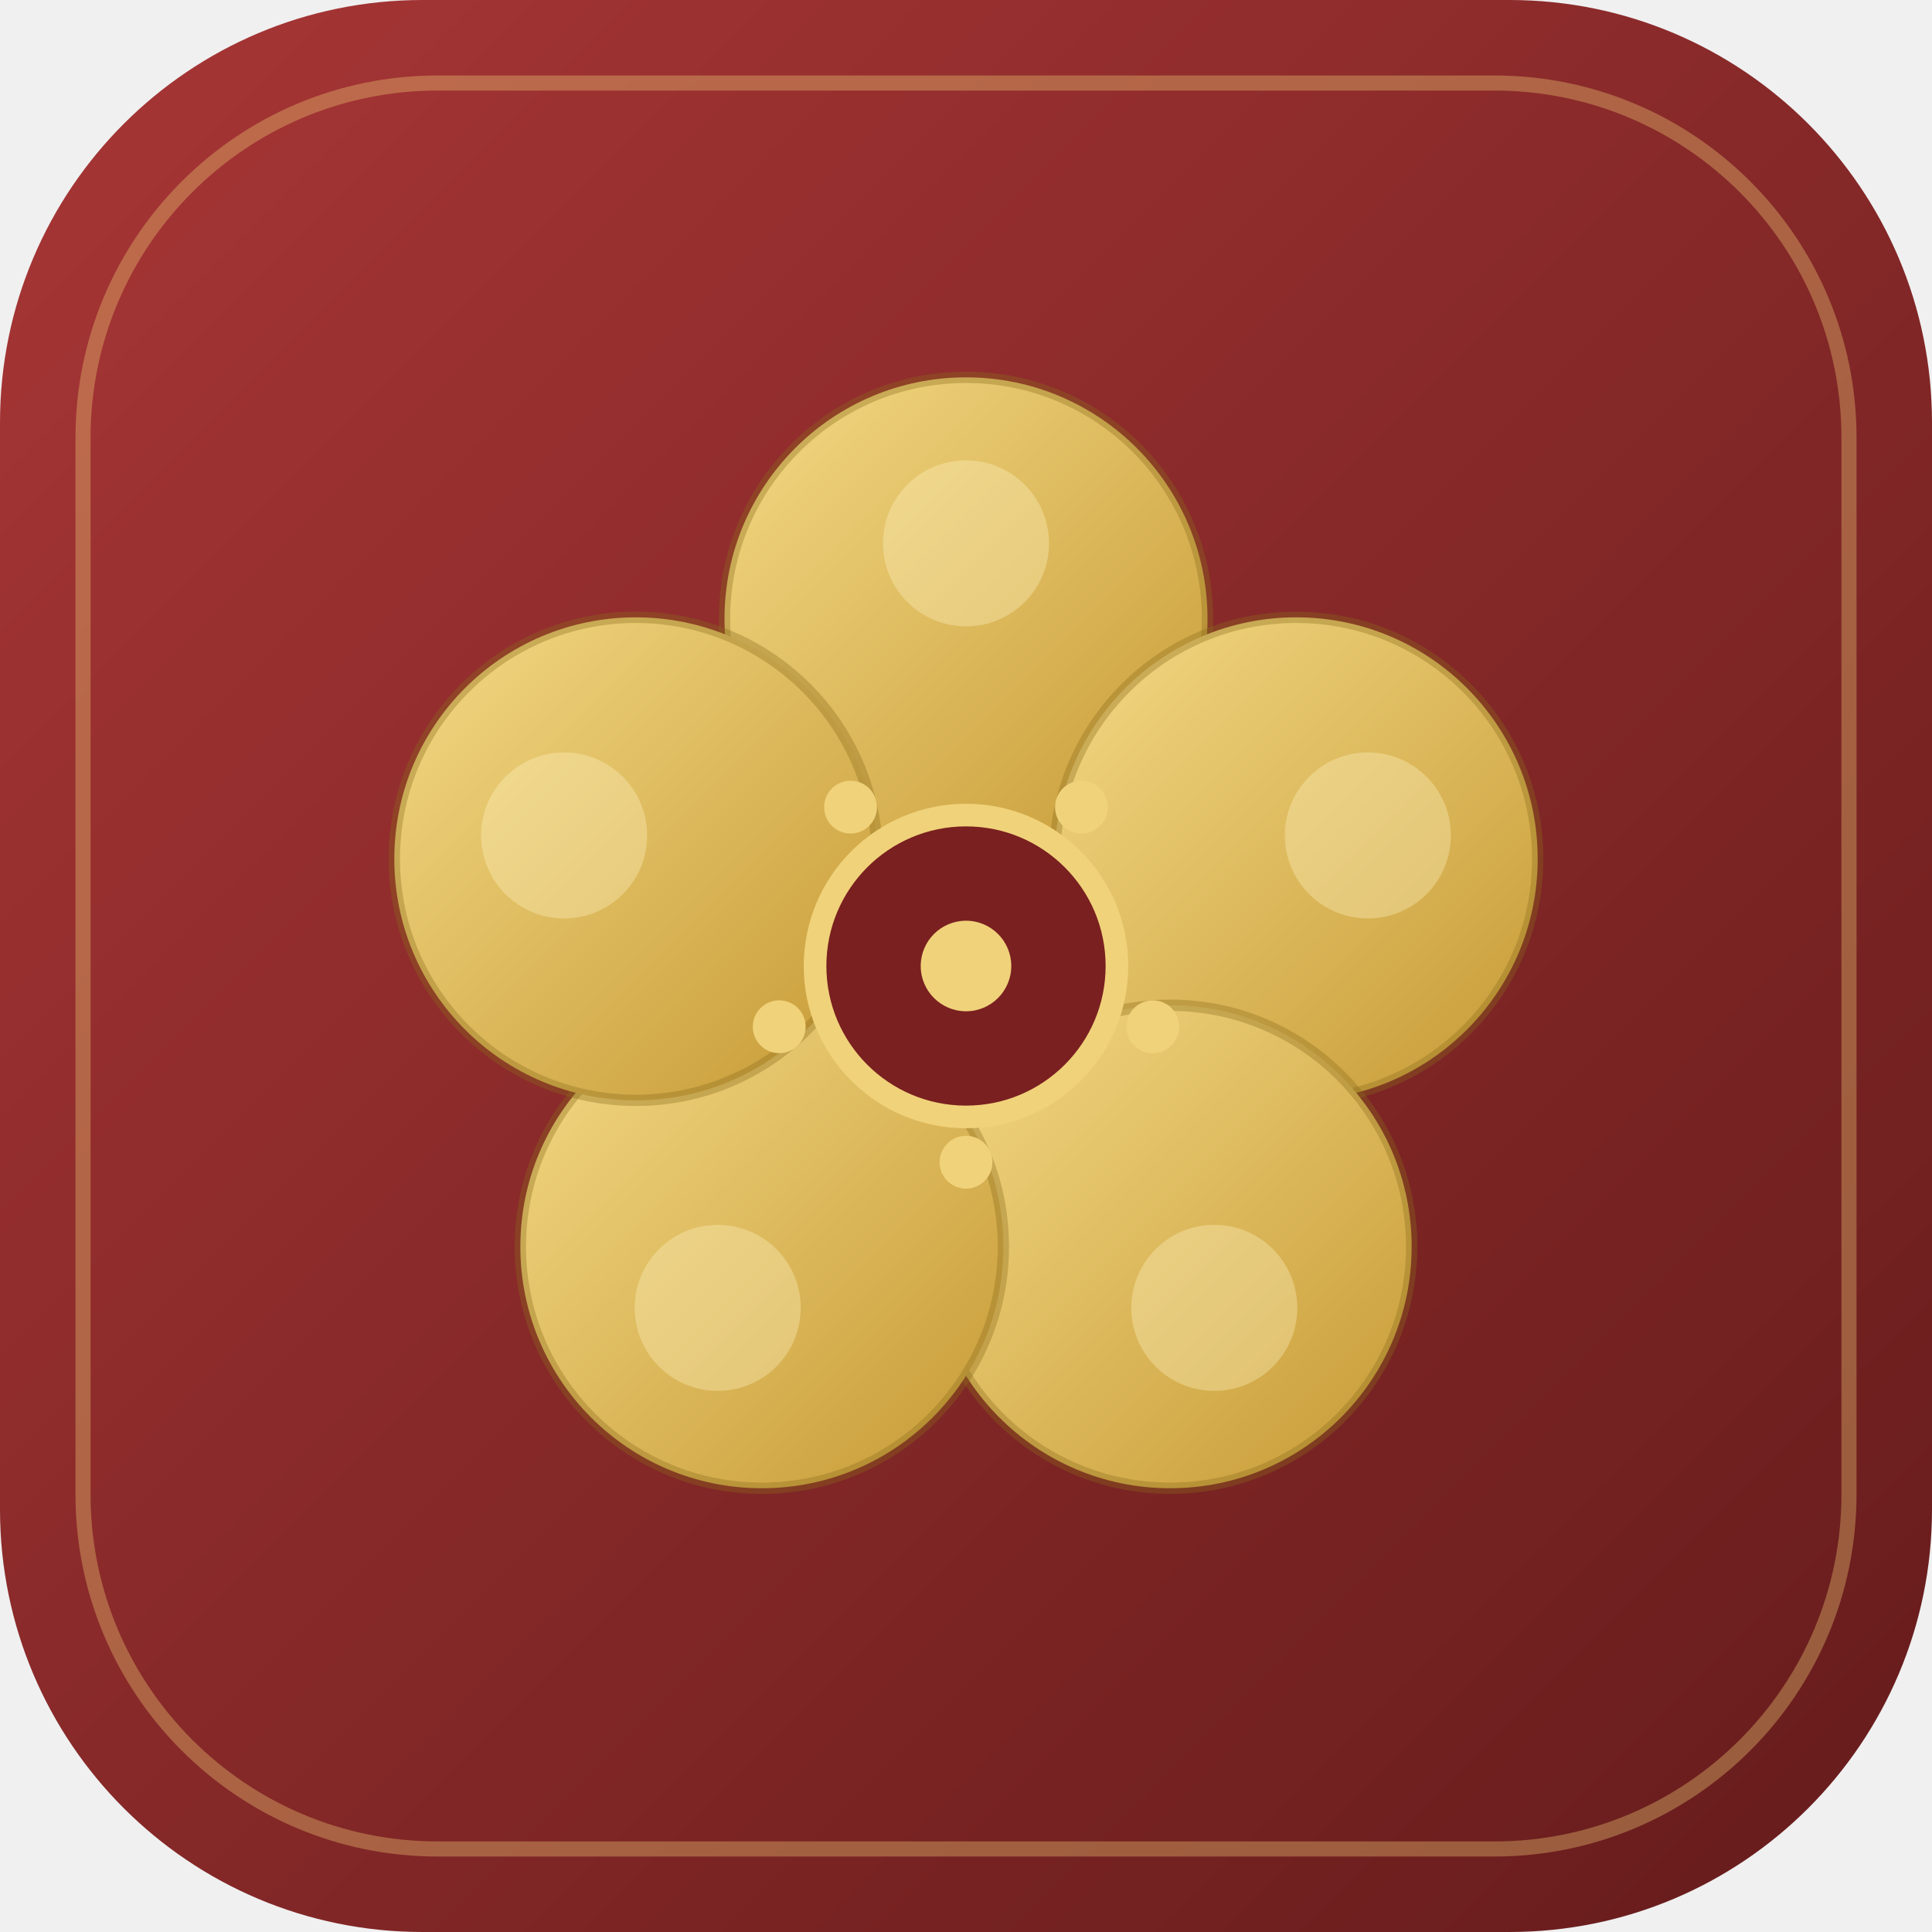
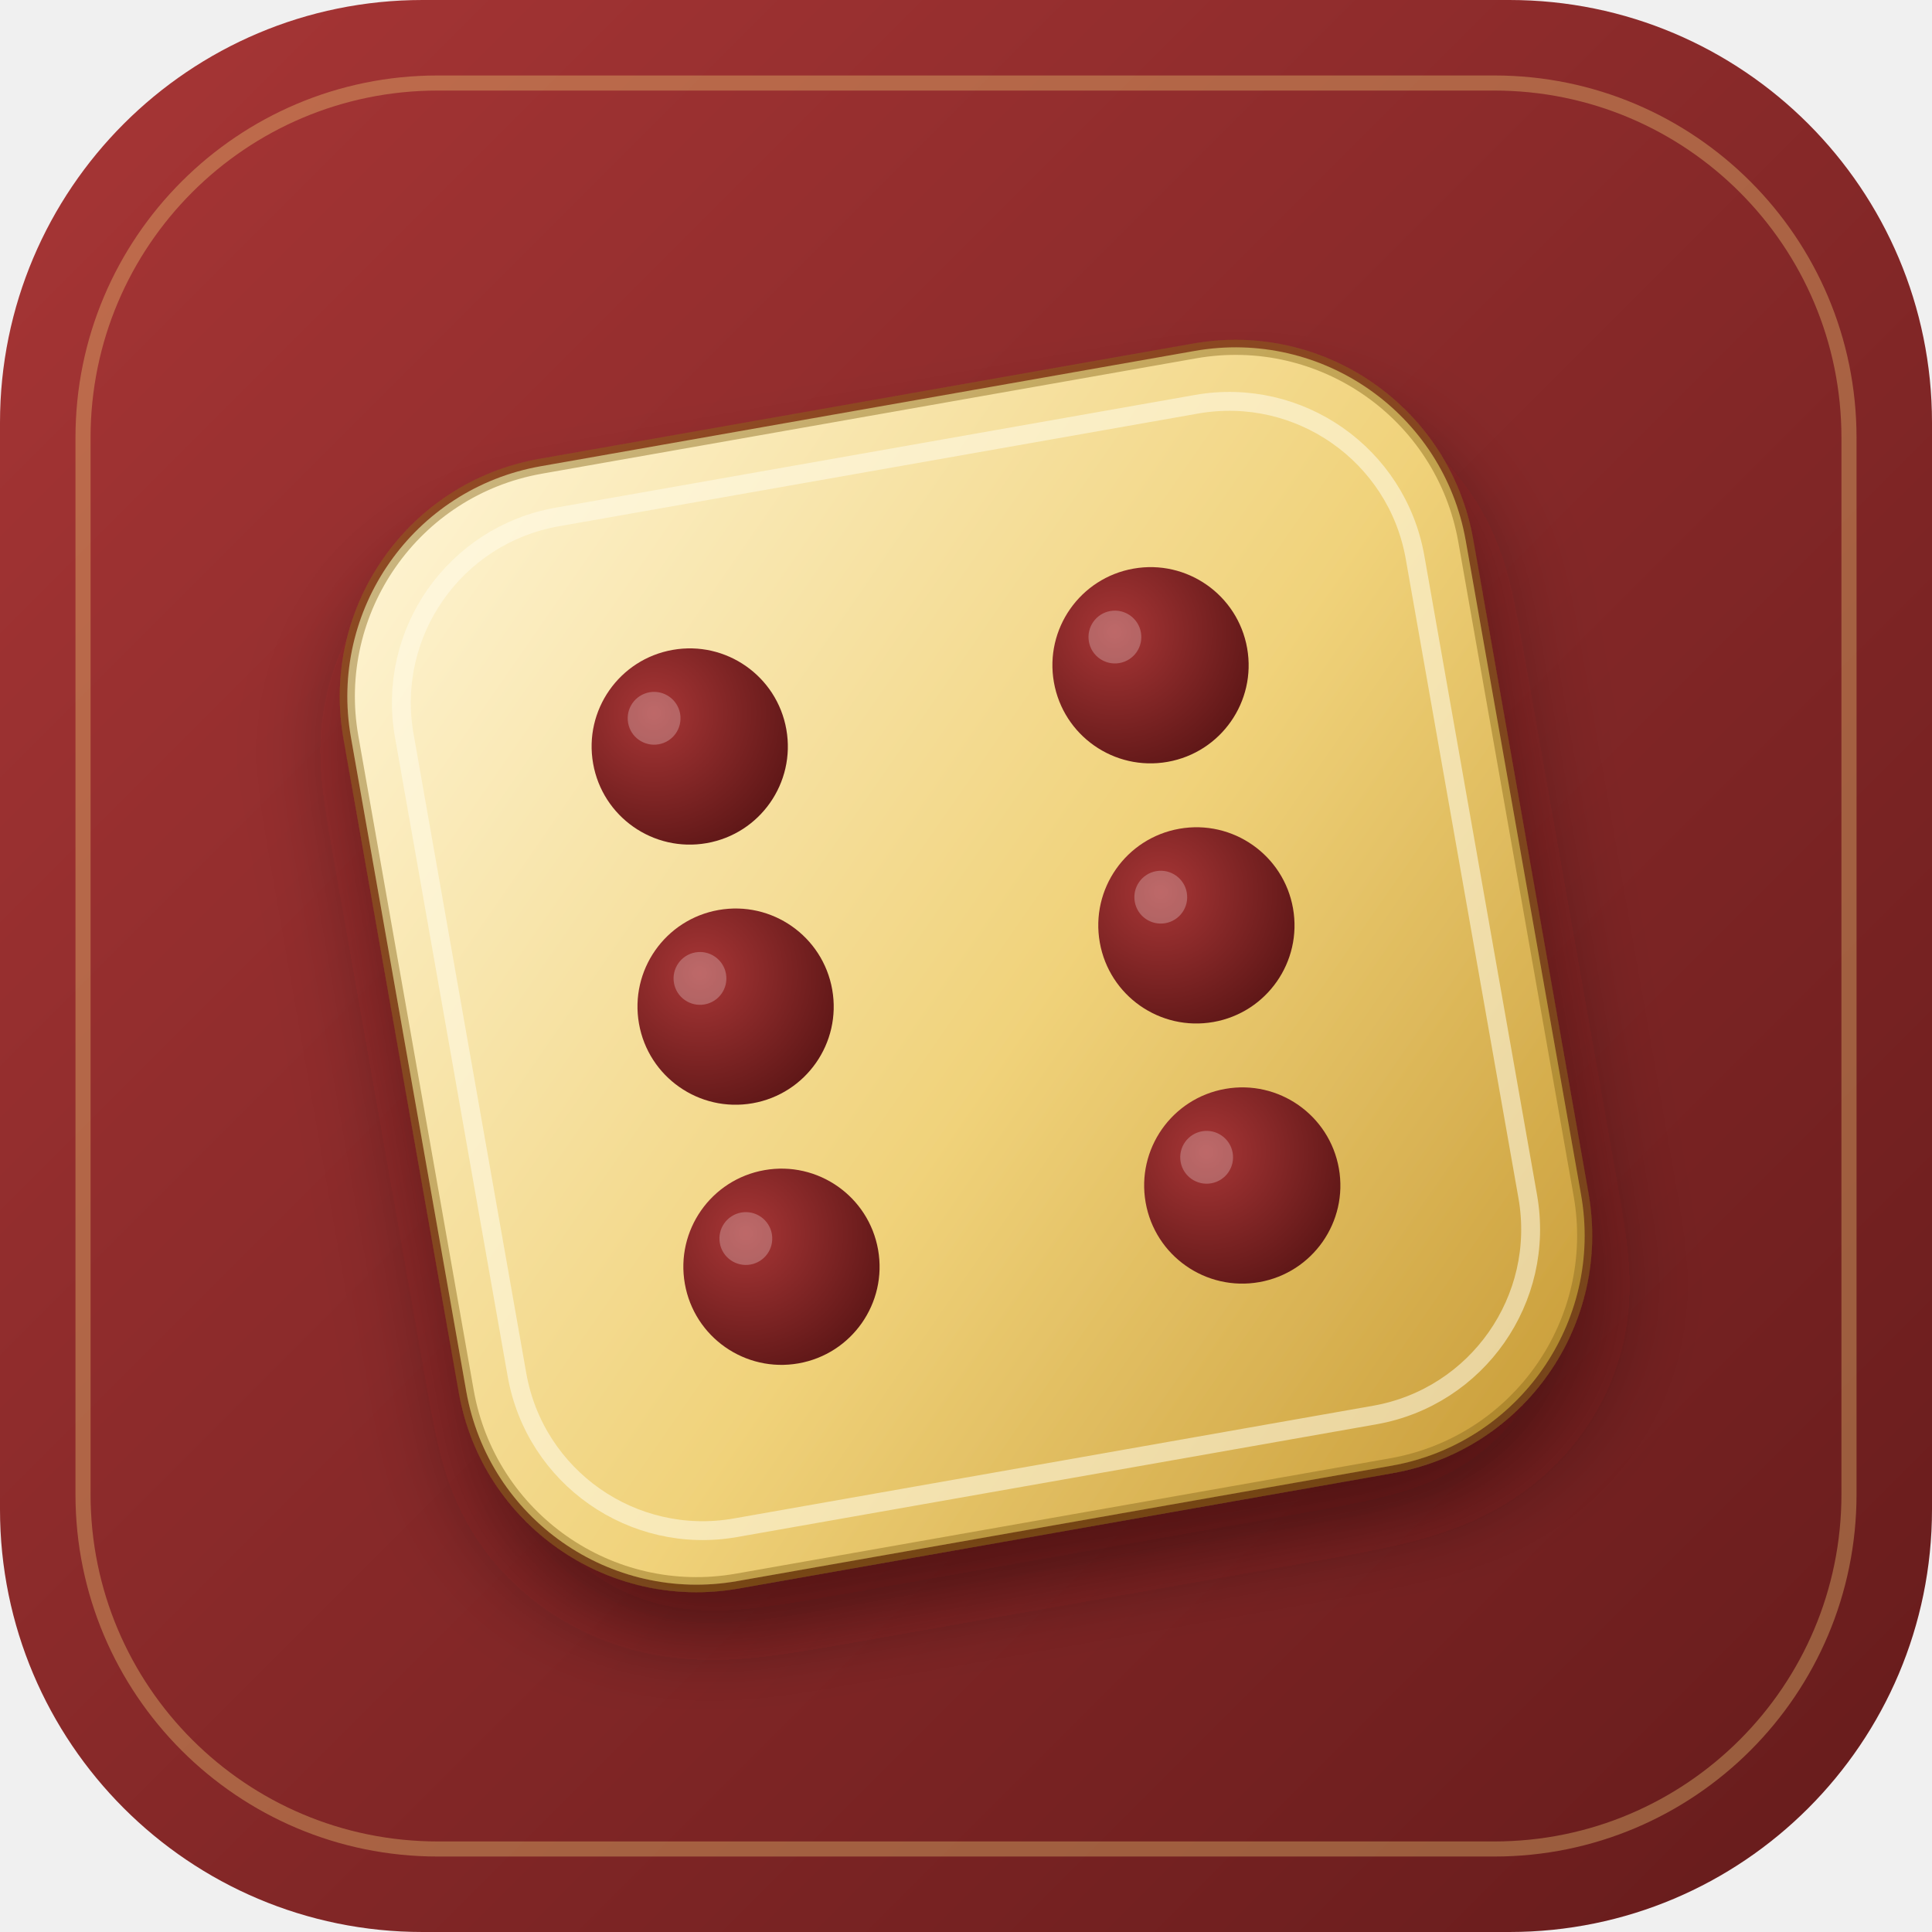
<svg xmlns="http://www.w3.org/2000/svg" viewBox="0 0 512 512" width="512" height="512">
  <defs>
    <linearGradient id="bg" x1="0" y1="0" x2="1" y2="1">
      <stop offset="0" stop-color="#a83636" />
      <stop offset="1" stop-color="#651b1b" />
    </linearGradient>
-     <linearGradient id="pg" x1="0" y1="0" x2="1" y2="1">
-       <stop offset="0" stop-color="#f3d985" />
+     <linearGradient id="die" x1="0" y1="0" x2="1" y2="1">
+       <stop offset="0" stop-color="#fff6d8" />
+       <stop offset="0.55" stop-color="#f0d27a" />
      <stop offset="1" stop-color="#c79a35" />
    </linearGradient>
+     <radialGradient id="pip" cx="0.35" cy="0.3" r="0.8">
+       <stop offset="0" stop-color="#a83636" />
+       <stop offset="1" stop-color="#5a1515" />
+     </radialGradient>
+     <filter id="sh" x="-20%" y="-20%" width="140%" height="150%">
+       <feDropShadow dx="0" dy="14" stdDeviation="12" flood-color="#2a0505" flood-opacity="0.45" />
+     </filter>
  </defs>
  <rect width="512" height="512" rx="112" fill="url(#bg)" />
  <rect x="22" y="22" width="468" height="468" rx="94" fill="none" stroke="#f0d27a" stroke-opacity="0.35" stroke-width="4" />
-   <g transform="translate(256 256) scale(1.0) translate(-256 -256)">
-     <circle cx="256.0" cy="164.0" r="64" fill="url(#pg)" stroke="#8a6a1c" stroke-opacity="0.35" stroke-width="3" />
-     <circle cx="256.0" cy="144.0" r="22" fill="#fff3c4" fill-opacity="0.35" />
-     <circle cx="343.5" cy="227.6" r="64" fill="url(#pg)" stroke="#8a6a1c" stroke-opacity="0.35" stroke-width="3" />
-     <circle cx="362.5" cy="221.4" r="22" fill="#fff3c4" fill-opacity="0.35" />
-     <circle cx="310.1" cy="330.4" r="64" fill="url(#pg)" stroke="#8a6a1c" stroke-opacity="0.35" stroke-width="3" />
-     <circle cx="321.8" cy="346.6" r="22" fill="#fff3c4" fill-opacity="0.35" />
-     <circle cx="201.9" cy="330.4" r="64" fill="url(#pg)" stroke="#8a6a1c" stroke-opacity="0.35" stroke-width="3" />
-     <circle cx="190.2" cy="346.6" r="22" fill="#fff3c4" fill-opacity="0.35" />
-     <circle cx="168.5" cy="227.6" r="64" fill="url(#pg)" stroke="#8a6a1c" stroke-opacity="0.35" stroke-width="3" />
-     <circle cx="149.5" cy="221.4" r="22" fill="#fff3c4" fill-opacity="0.35" />
-     <circle cx="256" cy="256" r="40" fill="#7a2020" stroke="#f0d27a" stroke-width="6" />
-     <circle cx="286.6" cy="213.9" r="7" fill="#f0d27a" />
-     <circle cx="305.5" cy="272.1" r="7" fill="#f0d27a" />
-     <circle cx="256.0" cy="308.0" r="7" fill="#f0d27a" />
-     <circle cx="206.5" cy="272.1" r="7" fill="#f0d27a" />
-     <circle cx="225.4" cy="213.9" r="7" fill="#f0d27a" />
-     <circle cx="256" cy="256" r="12" fill="#f0d27a" />
+   <g transform="translate(256 256) rotate(-10) scale(1.0)">
+     <rect x="-150" y="-150" width="300" height="300" rx="62" fill="url(#die)" stroke="#8a6a1c" stroke-opacity="0.45" stroke-width="4" filter="url(#sh)" />
+     <rect x="-136" y="-136" width="272" height="272" rx="50" fill="none" stroke="#fffbe8" stroke-opacity="0.55" stroke-width="5" />
+     <circle cx="-62" cy="-70" r="26" fill="url(#pip)" />
+     <circle cx="-70" cy="-79" r="7" fill="#fff" fill-opacity="0.25" />
+     <circle cx="-62" cy="0" r="26" fill="url(#pip)" />
+     <circle cx="-70" cy="-9" r="7" fill="#fff" fill-opacity="0.25" />
+     <circle cx="-62" cy="70" r="26" fill="url(#pip)" />
+     <circle cx="-70" cy="61" r="7" fill="#fff" fill-opacity="0.25" />
+     <circle cx="62" cy="-70" r="26" fill="url(#pip)" />
+     <circle cx="54" cy="-79" r="7" fill="#fff" fill-opacity="0.25" />
+     <circle cx="62" cy="0" r="26" fill="url(#pip)" />
+     <circle cx="54" cy="-9" r="7" fill="#fff" fill-opacity="0.25" />
+     <circle cx="62" cy="70" r="26" fill="url(#pip)" />
+     <circle cx="54" cy="61" r="7" fill="#fff" fill-opacity="0.25" />
  </g>
</svg>
